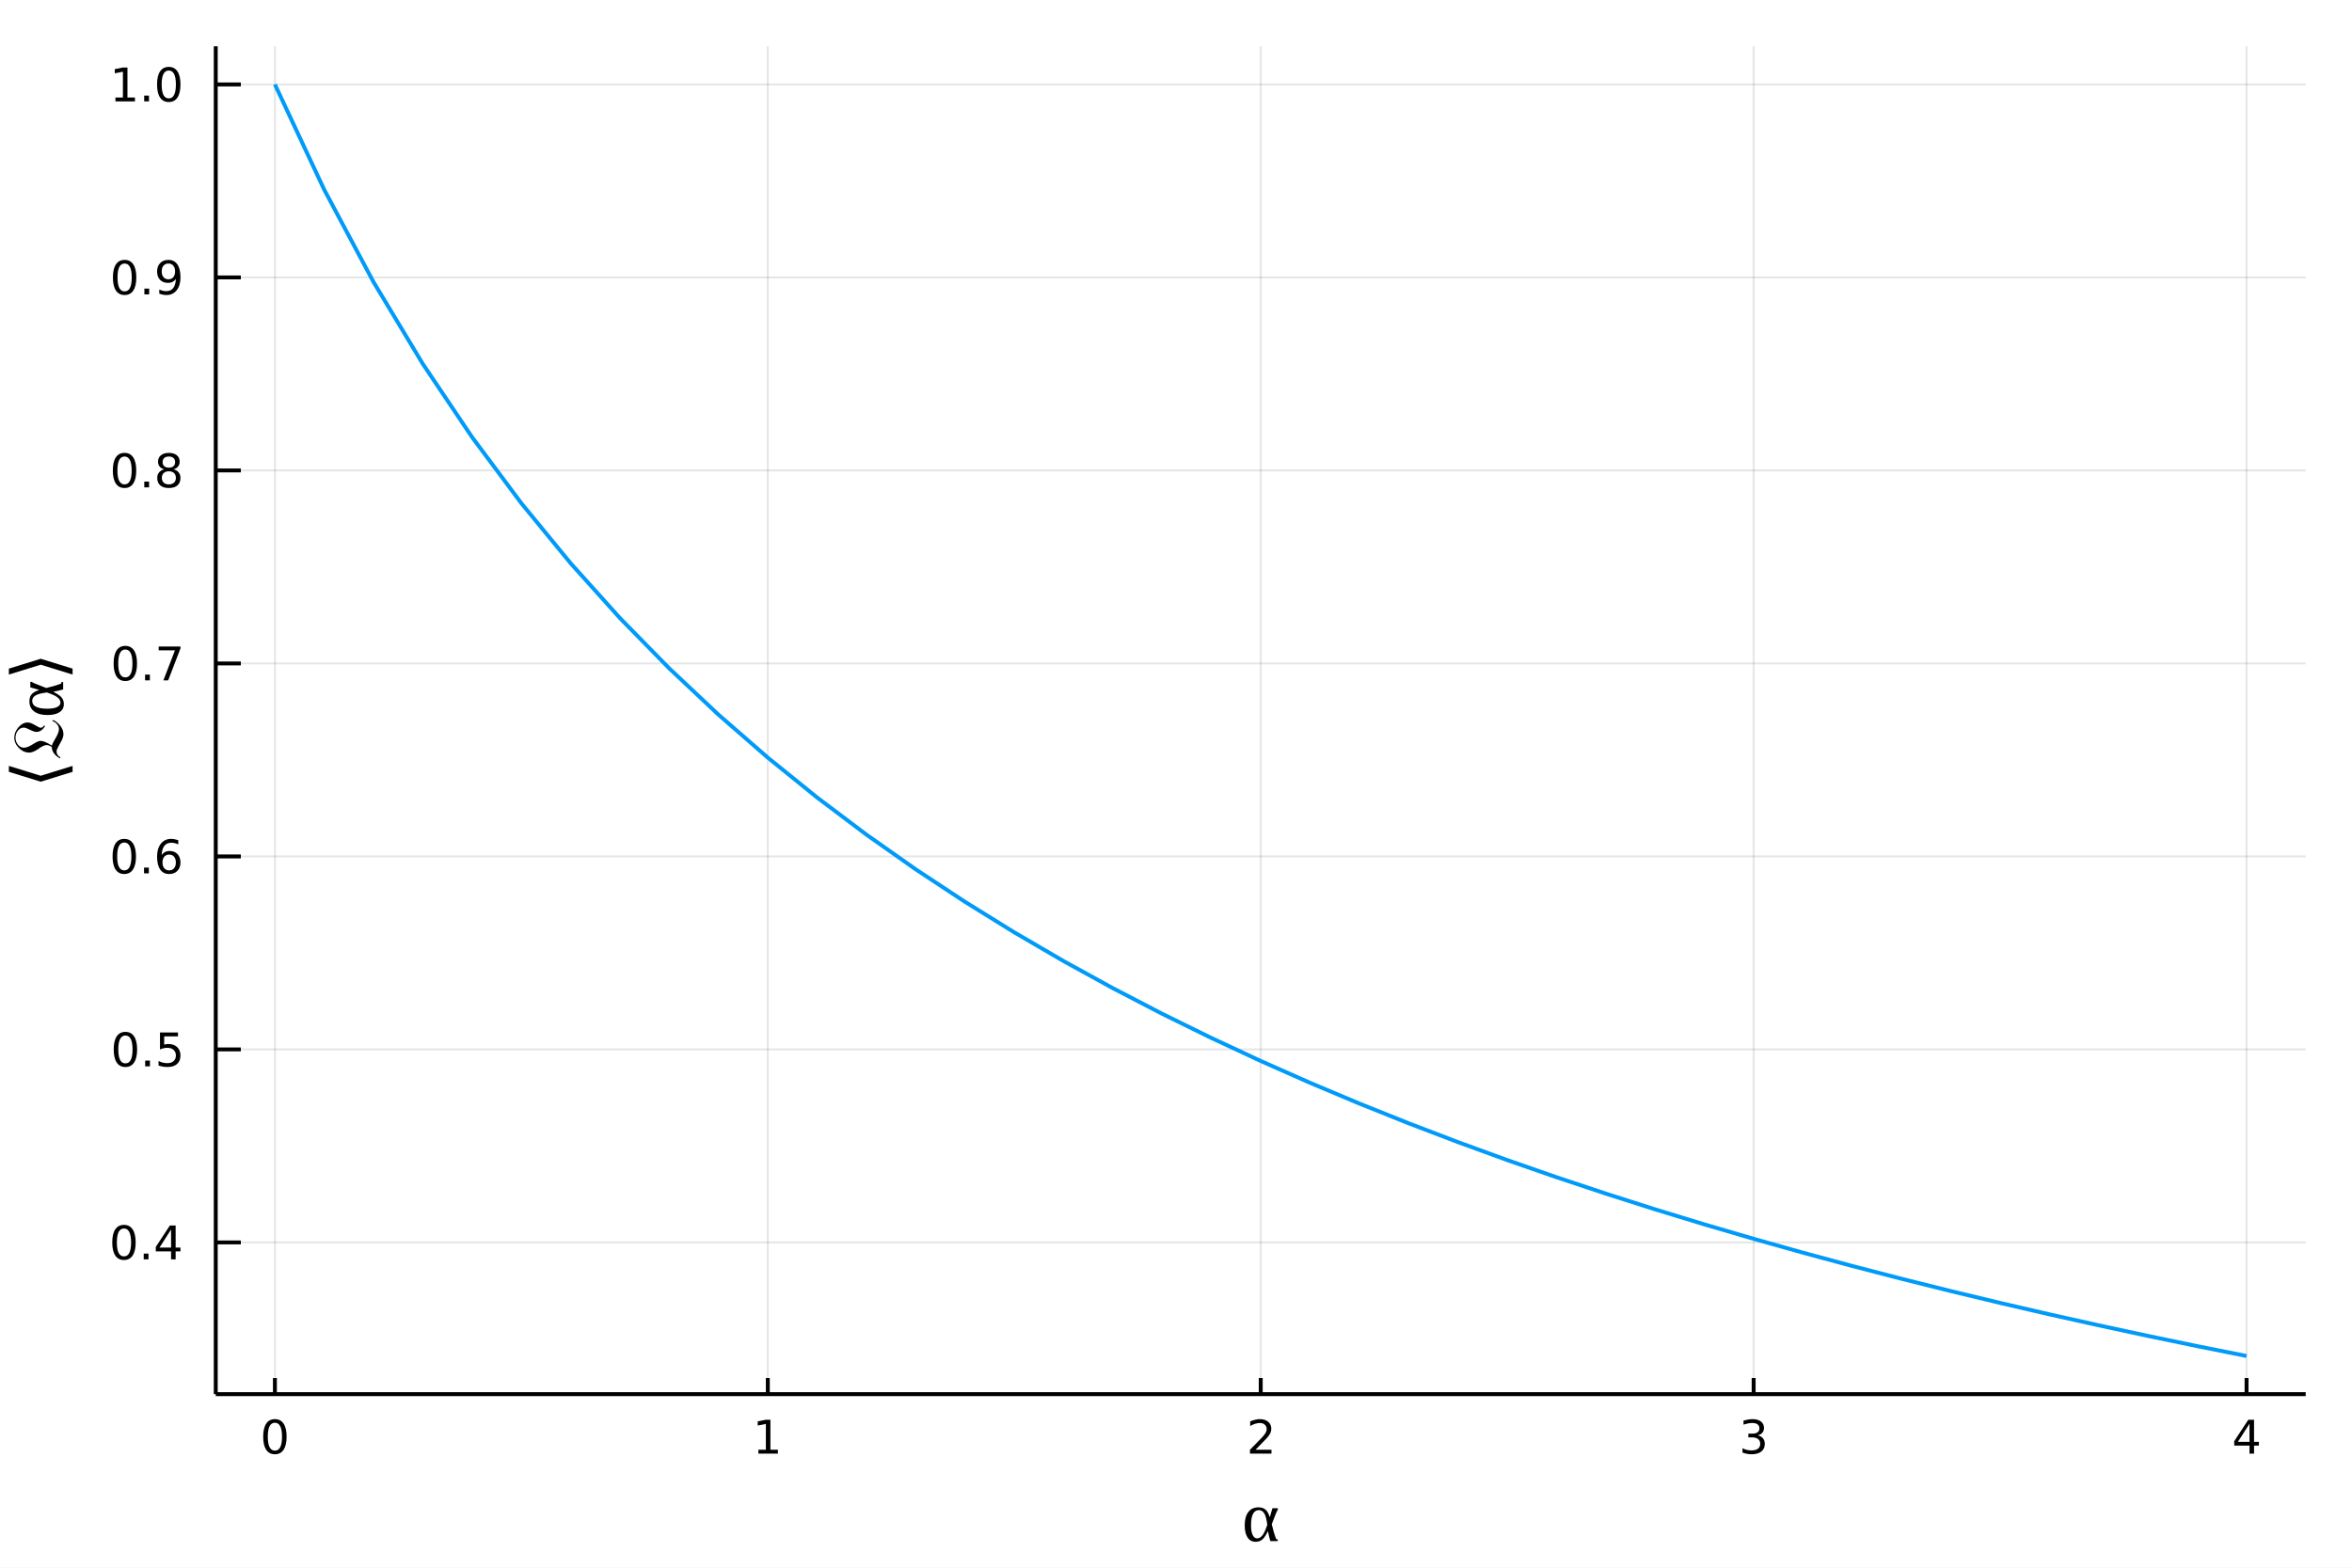
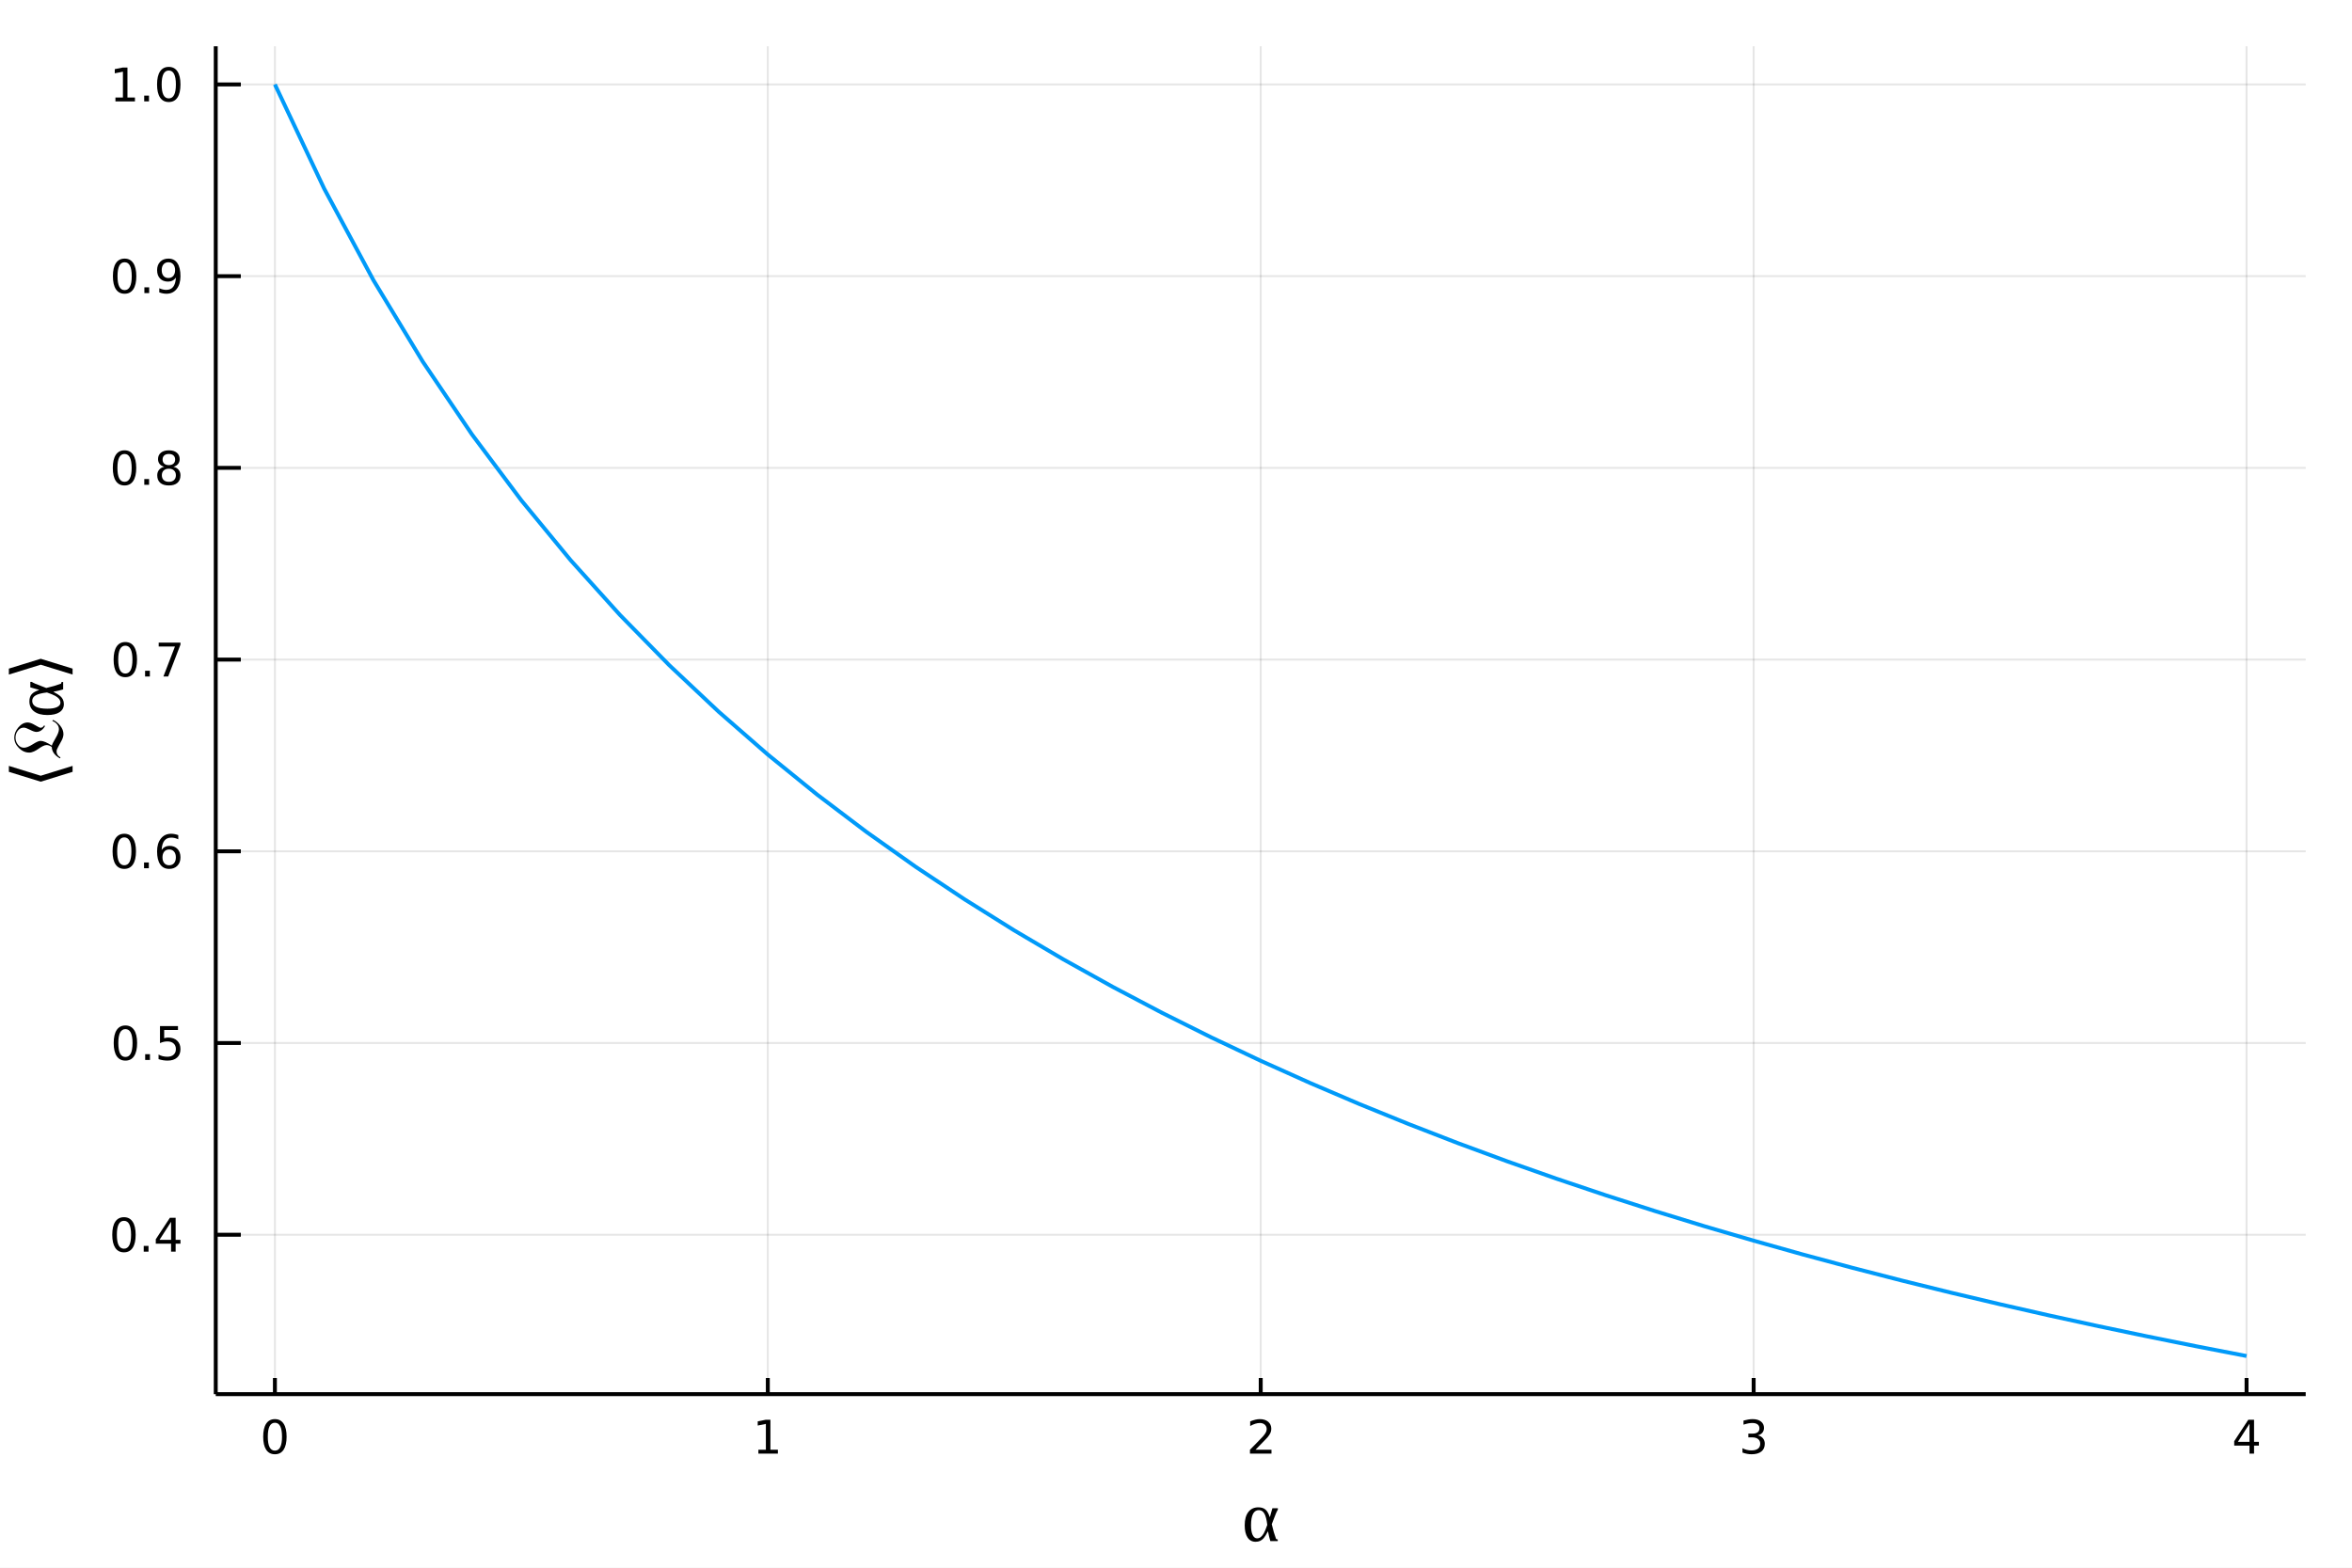
<svg xmlns="http://www.w3.org/2000/svg" width="600" height="400" viewBox="0 0 2400 1600">
  <defs>
-     <clipPath id="clip240">
+     <clipPath id="clip500">
      <rect x="0" y="0" width="2400" height="1600" />
    </clipPath>
  </defs>
-   <path clip-path="url(#clip240)" d=" M0 1600 L2400 1600 L2400 0 L0 0  Z   " fill="#ffffff" fill-rule="evenodd" fill-opacity="1" />
+   <path clip-path="url(#clip500)" d=" M0 1600 L2400 1600 L2400 0 L0 0  Z   " fill="#ffffff" fill-rule="evenodd" fill-opacity="1" />
  <defs>
-     <clipPath id="clip241">
+     <clipPath id="clip501">
      <rect x="480" y="0" width="1681" height="1600" />
    </clipPath>
  </defs>
-   <path clip-path="url(#clip240)" d=" M220.153 1422.89 L2352.76 1422.89 L2352.76 47.244 L220.153 47.244  Z   " fill="#ffffff" fill-rule="evenodd" fill-opacity="1" />
+   <path clip-path="url(#clip500)" d=" M220.153 1422.89 L2352.76 1422.89 L2352.76 47.244 L220.153 47.244  Z   " fill="#ffffff" fill-rule="evenodd" fill-opacity="1" />
  <defs>
-     <clipPath id="clip242">
+     <clipPath id="clip502">
      <rect x="220" y="47" width="2134" height="1377" />
    </clipPath>
  </defs>
-   <polyline clip-path="url(#clip242)" style="stroke:#000000; stroke-linecap:butt; stroke-linejoin:round; stroke-width:2; stroke-opacity:0.1; fill:none" points="   280.51,1422.89 280.51,47.244    " />
-   <polyline clip-path="url(#clip242)" style="stroke:#000000; stroke-linecap:butt; stroke-linejoin:round; stroke-width:2; stroke-opacity:0.1; fill:none" points="   783.482,1422.89 783.482,47.244    " />
-   <polyline clip-path="url(#clip242)" style="stroke:#000000; stroke-linecap:butt; stroke-linejoin:round; stroke-width:2; stroke-opacity:0.1; fill:none" points="   1286.45,1422.89 1286.45,47.244    " />
-   <polyline clip-path="url(#clip242)" style="stroke:#000000; stroke-linecap:butt; stroke-linejoin:round; stroke-width:2; stroke-opacity:0.1; fill:none" points="   1789.43,1422.89 1789.43,47.244    " />
-   <polyline clip-path="url(#clip242)" style="stroke:#000000; stroke-linecap:butt; stroke-linejoin:round; stroke-width:2; stroke-opacity:0.1; fill:none" points="   2292.4,1422.89 2292.4,47.244    " />
-   <polyline clip-path="url(#clip240)" style="stroke:#000000; stroke-linecap:butt; stroke-linejoin:round; stroke-width:4; stroke-opacity:1; fill:none" points="   220.153,1422.89 2352.76,1422.89    " />
-   <polyline clip-path="url(#clip240)" style="stroke:#000000; stroke-linecap:butt; stroke-linejoin:round; stroke-width:4; stroke-opacity:1; fill:none" points="   280.51,1422.89 280.51,1406.38    " />
-   <polyline clip-path="url(#clip240)" style="stroke:#000000; stroke-linecap:butt; stroke-linejoin:round; stroke-width:4; stroke-opacity:1; fill:none" points="   783.482,1422.89 783.482,1406.38    " />
-   <polyline clip-path="url(#clip240)" style="stroke:#000000; stroke-linecap:butt; stroke-linejoin:round; stroke-width:4; stroke-opacity:1; fill:none" points="   1286.45,1422.89 1286.45,1406.38    " />
-   <polyline clip-path="url(#clip240)" style="stroke:#000000; stroke-linecap:butt; stroke-linejoin:round; stroke-width:4; stroke-opacity:1; fill:none" points="   1789.43,1422.89 1789.43,1406.38    " />
-   <polyline clip-path="url(#clip240)" style="stroke:#000000; stroke-linecap:butt; stroke-linejoin:round; stroke-width:4; stroke-opacity:1; fill:none" points="   2292.4,1422.89 2292.4,1406.38    " />
-   <path clip-path="url(#clip240)" d="M280.51 1452.08 Q276.899 1452.08 275.07 1455.65 Q273.265 1459.19 273.265 1466.32 Q273.265 1473.43 275.07 1476.99 Q276.899 1480.53 280.51 1480.53 Q284.144 1480.53 285.95 1476.99 Q287.779 1473.43 287.779 1466.32 Q287.779 1459.19 285.95 1455.65 Q284.144 1452.08 280.51 1452.08 M280.51 1448.38 Q286.32 1448.38 289.376 1452.99 Q292.454 1457.57 292.454 1466.32 Q292.454 1475.05 289.376 1479.65 Q286.32 1484.24 280.51 1484.24 Q274.7 1484.24 271.621 1479.65 Q268.566 1475.05 268.566 1466.32 Q268.566 1457.57 271.621 1452.99 Q274.7 1448.38 280.51 1448.38 Z" fill="#000000" fill-rule="evenodd" fill-opacity="1" />
-   <path clip-path="url(#clip240)" d="M773.864 1479.63 L781.503 1479.63 L781.503 1453.26 L773.193 1454.93 L773.193 1450.67 L781.457 1449 L786.133 1449 L786.133 1479.63 L793.772 1479.63 L793.772 1483.56 L773.864 1483.56 L773.864 1479.63 Z" fill="#000000" fill-rule="evenodd" fill-opacity="1" />
-   <path clip-path="url(#clip240)" d="M1281.11 1479.63 L1297.43 1479.63 L1297.43 1483.56 L1275.48 1483.56 L1275.48 1479.63 Q1278.14 1476.87 1282.73 1472.25 Q1287.33 1467.59 1288.51 1466.25 Q1290.76 1463.73 1291.64 1461.99 Q1292.54 1460.23 1292.54 1458.54 Q1292.54 1455.79 1290.6 1454.05 Q1288.68 1452.31 1285.58 1452.31 Q1283.38 1452.31 1280.92 1453.08 Q1278.49 1453.84 1275.71 1455.39 L1275.71 1450.67 Q1278.54 1449.54 1280.99 1448.96 Q1283.45 1448.38 1285.48 1448.38 Q1290.85 1448.38 1294.05 1451.06 Q1297.24 1453.75 1297.24 1458.24 Q1297.24 1460.37 1296.43 1462.29 Q1295.64 1464.19 1293.54 1466.78 Q1292.96 1467.45 1289.86 1470.67 Q1286.76 1473.87 1281.11 1479.63 Z" fill="#000000" fill-rule="evenodd" fill-opacity="1" />
-   <path clip-path="url(#clip240)" d="M1793.67 1464.93 Q1797.03 1465.65 1798.91 1467.92 Q1800.8 1470.19 1800.8 1473.52 Q1800.8 1478.63 1797.29 1481.44 Q1793.77 1484.24 1787.29 1484.24 Q1785.11 1484.24 1782.8 1483.8 Q1780.5 1483.38 1778.05 1482.52 L1778.05 1478.01 Q1779.99 1479.14 1782.31 1479.72 Q1784.62 1480.3 1787.15 1480.3 Q1791.54 1480.3 1793.84 1478.56 Q1796.15 1476.83 1796.15 1473.52 Q1796.15 1470.46 1794 1468.75 Q1791.87 1467.01 1788.05 1467.01 L1784.02 1467.01 L1784.02 1463.17 L1788.23 1463.17 Q1791.68 1463.17 1793.51 1461.81 Q1795.34 1460.42 1795.34 1457.82 Q1795.34 1455.16 1793.44 1453.75 Q1791.57 1452.31 1788.05 1452.31 Q1786.13 1452.31 1783.93 1452.73 Q1781.73 1453.15 1779.09 1454.03 L1779.09 1449.86 Q1781.75 1449.12 1784.07 1448.75 Q1786.41 1448.38 1788.47 1448.38 Q1793.79 1448.38 1796.89 1450.81 Q1799.99 1453.22 1799.99 1457.34 Q1799.99 1460.21 1798.35 1462.2 Q1796.71 1464.17 1793.67 1464.93 Z" fill="#000000" fill-rule="evenodd" fill-opacity="1" />
-   <path clip-path="url(#clip240)" d="M2295.41 1453.08 L2283.6 1471.53 L2295.41 1471.53 L2295.41 1453.08 M2294.18 1449 L2300.06 1449 L2300.06 1471.53 L2304.99 1471.53 L2304.99 1475.42 L2300.06 1475.42 L2300.06 1483.56 L2295.41 1483.56 L2295.41 1475.42 L2279.81 1475.42 L2279.81 1470.9 L2294.18 1449 Z" fill="#000000" fill-rule="evenodd" fill-opacity="1" />
-   <g clip-path="url(#clip240)">
+   <polyline clip-path="url(#clip502)" style="stroke:#000000; stroke-linecap:butt; stroke-linejoin:round; stroke-width:2; stroke-opacity:0.1; fill:none" points="   280.51,1422.89 280.51,47.244    " />
+   <polyline clip-path="url(#clip502)" style="stroke:#000000; stroke-linecap:butt; stroke-linejoin:round; stroke-width:2; stroke-opacity:0.1; fill:none" points="   783.482,1422.89 783.482,47.244    " />
+   <polyline clip-path="url(#clip502)" style="stroke:#000000; stroke-linecap:butt; stroke-linejoin:round; stroke-width:2; stroke-opacity:0.1; fill:none" points="   1286.45,1422.89 1286.45,47.244    " />
+   <polyline clip-path="url(#clip502)" style="stroke:#000000; stroke-linecap:butt; stroke-linejoin:round; stroke-width:2; stroke-opacity:0.1; fill:none" points="   1789.43,1422.89 1789.43,47.244    " />
+   <polyline clip-path="url(#clip502)" style="stroke:#000000; stroke-linecap:butt; stroke-linejoin:round; stroke-width:2; stroke-opacity:0.1; fill:none" points="   2292.4,1422.89 2292.4,47.244    " />
+   <polyline clip-path="url(#clip500)" style="stroke:#000000; stroke-linecap:butt; stroke-linejoin:round; stroke-width:4; stroke-opacity:1; fill:none" points="   220.153,1422.89 2352.76,1422.89    " />
+   <polyline clip-path="url(#clip500)" style="stroke:#000000; stroke-linecap:butt; stroke-linejoin:round; stroke-width:4; stroke-opacity:1; fill:none" points="   280.51,1422.89 280.51,1406.38    " />
+   <polyline clip-path="url(#clip500)" style="stroke:#000000; stroke-linecap:butt; stroke-linejoin:round; stroke-width:4; stroke-opacity:1; fill:none" points="   783.482,1422.89 783.482,1406.38    " />
+   <polyline clip-path="url(#clip500)" style="stroke:#000000; stroke-linecap:butt; stroke-linejoin:round; stroke-width:4; stroke-opacity:1; fill:none" points="   1286.45,1422.89 1286.45,1406.38    " />
+   <polyline clip-path="url(#clip500)" style="stroke:#000000; stroke-linecap:butt; stroke-linejoin:round; stroke-width:4; stroke-opacity:1; fill:none" points="   1789.43,1422.89 1789.43,1406.38    " />
+   <polyline clip-path="url(#clip500)" style="stroke:#000000; stroke-linecap:butt; stroke-linejoin:round; stroke-width:4; stroke-opacity:1; fill:none" points="   2292.4,1422.89 2292.4,1406.38    " />
+   <path clip-path="url(#clip500)" d="M280.51 1452.08 Q276.899 1452.08 275.07 1455.65 Q273.265 1459.19 273.265 1466.32 Q273.265 1473.43 275.07 1476.99 Q276.899 1480.53 280.51 1480.53 Q284.144 1480.53 285.95 1476.99 Q287.779 1473.43 287.779 1466.32 Q287.779 1459.19 285.95 1455.65 Q284.144 1452.08 280.51 1452.08 M280.51 1448.38 Q286.32 1448.38 289.376 1452.99 Q292.454 1457.57 292.454 1466.32 Q292.454 1475.05 289.376 1479.65 Q286.32 1484.24 280.51 1484.24 Q274.7 1484.24 271.621 1479.65 Q268.566 1475.05 268.566 1466.32 Q268.566 1457.57 271.621 1452.99 Q274.7 1448.38 280.51 1448.38 Z" fill="#000000" fill-rule="evenodd" fill-opacity="1" />
+   <path clip-path="url(#clip500)" d="M773.864 1479.63 L781.503 1479.63 L781.503 1453.26 L773.193 1454.93 L773.193 1450.67 L781.457 1449 L786.133 1449 L786.133 1479.63 L793.772 1479.63 L793.772 1483.56 L773.864 1483.56 L773.864 1479.63 Z" fill="#000000" fill-rule="evenodd" fill-opacity="1" />
+   <path clip-path="url(#clip500)" d="M1281.11 1479.63 L1297.43 1479.63 L1297.43 1483.56 L1275.48 1483.56 L1275.48 1479.63 Q1278.14 1476.87 1282.73 1472.25 Q1287.33 1467.59 1288.51 1466.25 Q1290.76 1463.73 1291.64 1461.99 Q1292.54 1460.23 1292.54 1458.54 Q1292.54 1455.79 1290.6 1454.05 Q1288.68 1452.31 1285.58 1452.31 Q1283.38 1452.31 1280.92 1453.08 Q1278.49 1453.84 1275.71 1455.39 L1275.71 1450.67 Q1278.54 1449.54 1280.99 1448.96 Q1283.45 1448.38 1285.48 1448.38 Q1290.85 1448.38 1294.05 1451.06 Q1297.24 1453.75 1297.24 1458.24 Q1297.24 1460.37 1296.43 1462.29 Q1295.64 1464.19 1293.54 1466.78 Q1292.96 1467.45 1289.86 1470.67 Q1286.76 1473.87 1281.11 1479.63 Z" fill="#000000" fill-rule="evenodd" fill-opacity="1" />
+   <path clip-path="url(#clip500)" d="M1793.67 1464.93 Q1797.03 1465.65 1798.91 1467.92 Q1800.8 1470.19 1800.8 1473.52 Q1800.8 1478.63 1797.29 1481.44 Q1793.77 1484.24 1787.29 1484.24 Q1785.11 1484.24 1782.8 1483.8 Q1780.5 1483.38 1778.05 1482.52 L1778.05 1478.01 Q1779.99 1479.14 1782.31 1479.72 Q1784.62 1480.3 1787.15 1480.3 Q1791.54 1480.3 1793.84 1478.56 Q1796.15 1476.83 1796.15 1473.52 Q1796.15 1470.46 1794 1468.75 Q1791.87 1467.01 1788.05 1467.01 L1784.02 1467.01 L1784.02 1463.17 L1788.23 1463.17 Q1791.68 1463.17 1793.51 1461.81 Q1795.34 1460.42 1795.34 1457.82 Q1795.34 1455.16 1793.44 1453.75 Q1791.57 1452.31 1788.05 1452.31 Q1786.13 1452.31 1783.93 1452.73 Q1781.73 1453.15 1779.09 1454.03 L1779.09 1449.86 Q1781.75 1449.12 1784.07 1448.75 Q1786.41 1448.38 1788.47 1448.38 Q1793.79 1448.38 1796.89 1450.81 Q1799.99 1453.22 1799.99 1457.34 Q1799.99 1460.21 1798.35 1462.2 Q1796.71 1464.17 1793.67 1464.93 Z" fill="#000000" fill-rule="evenodd" fill-opacity="1" />
+   <path clip-path="url(#clip500)" d="M2295.41 1453.08 L2283.6 1471.53 L2295.41 1471.53 L2295.41 1453.08 M2294.18 1449 L2300.06 1449 L2300.06 1471.53 L2304.99 1471.53 L2304.99 1475.42 L2300.06 1475.42 L2300.06 1483.56 L2295.41 1483.56 L2295.41 1475.42 L2279.81 1475.42 L2279.81 1470.9 L2294.18 1449 Z" fill="#000000" fill-rule="evenodd" fill-opacity="1" />
+   <g clip-path="url(#clip500)">
    <text style="fill:#000000; fill-opacity:1; font-family:Times New Roman,TimesNewRoman,Times,Baskerville,Georgia,serif; font-size:73px; text-anchor:middle;" transform="rotate(0, 1286.45, 1572.84)" x="1286.45" y="1572.84">α</text>
  </g>
-   <polyline clip-path="url(#clip242)" style="stroke:#000000; stroke-linecap:butt; stroke-linejoin:round; stroke-width:2; stroke-opacity:0.1; fill:none" points="   220.153,1268.03 2352.76,1268.03    " />
-   <polyline clip-path="url(#clip242)" style="stroke:#000000; stroke-linecap:butt; stroke-linejoin:round; stroke-width:2; stroke-opacity:0.1; fill:none" points="   220.153,1071.05 2352.76,1071.05    " />
-   <polyline clip-path="url(#clip242)" style="stroke:#000000; stroke-linecap:butt; stroke-linejoin:round; stroke-width:2; stroke-opacity:0.1; fill:none" points="   220.153,874.078 2352.76,874.078    " />
-   <polyline clip-path="url(#clip242)" style="stroke:#000000; stroke-linecap:butt; stroke-linejoin:round; stroke-width:2; stroke-opacity:0.1; fill:none" points="   220.153,677.103 2352.76,677.103    " />
-   <polyline clip-path="url(#clip242)" style="stroke:#000000; stroke-linecap:butt; stroke-linejoin:round; stroke-width:2; stroke-opacity:0.1; fill:none" points="   220.153,480.128 2352.76,480.128    " />
-   <polyline clip-path="url(#clip242)" style="stroke:#000000; stroke-linecap:butt; stroke-linejoin:round; stroke-width:2; stroke-opacity:0.1; fill:none" points="   220.153,283.153 2352.76,283.153    " />
-   <polyline clip-path="url(#clip242)" style="stroke:#000000; stroke-linecap:butt; stroke-linejoin:round; stroke-width:2; stroke-opacity:0.1; fill:none" points="   220.153,86.177 2352.76,86.177    " />
-   <polyline clip-path="url(#clip240)" style="stroke:#000000; stroke-linecap:butt; stroke-linejoin:round; stroke-width:4; stroke-opacity:1; fill:none" points="   220.153,1422.89 220.153,47.244    " />
-   <polyline clip-path="url(#clip240)" style="stroke:#000000; stroke-linecap:butt; stroke-linejoin:round; stroke-width:4; stroke-opacity:1; fill:none" points="   220.153,1268.03 245.745,1268.03    " />
-   <polyline clip-path="url(#clip240)" style="stroke:#000000; stroke-linecap:butt; stroke-linejoin:round; stroke-width:4; stroke-opacity:1; fill:none" points="   220.153,1071.05 245.745,1071.05    " />
-   <polyline clip-path="url(#clip240)" style="stroke:#000000; stroke-linecap:butt; stroke-linejoin:round; stroke-width:4; stroke-opacity:1; fill:none" points="   220.153,874.078 245.745,874.078    " />
-   <polyline clip-path="url(#clip240)" style="stroke:#000000; stroke-linecap:butt; stroke-linejoin:round; stroke-width:4; stroke-opacity:1; fill:none" points="   220.153,677.103 245.745,677.103    " />
-   <polyline clip-path="url(#clip240)" style="stroke:#000000; stroke-linecap:butt; stroke-linejoin:round; stroke-width:4; stroke-opacity:1; fill:none" points="   220.153,480.128 245.745,480.128    " />
-   <polyline clip-path="url(#clip240)" style="stroke:#000000; stroke-linecap:butt; stroke-linejoin:round; stroke-width:4; stroke-opacity:1; fill:none" points="   220.153,283.153 245.745,283.153    " />
-   <polyline clip-path="url(#clip240)" style="stroke:#000000; stroke-linecap:butt; stroke-linejoin:round; stroke-width:4; stroke-opacity:1; fill:none" points="   220.153,86.177 245.745,86.177    " />
-   <path clip-path="url(#clip240)" d="M126.492 1253.83 Q122.881 1253.83 121.052 1257.39 Q119.246 1260.93 119.246 1268.06 Q119.246 1275.17 121.052 1278.73 Q122.881 1282.28 126.492 1282.28 Q130.126 1282.28 131.931 1278.73 Q133.76 1275.17 133.76 1268.06 Q133.76 1260.93 131.931 1257.39 Q130.126 1253.83 126.492 1253.83 M126.492 1250.12 Q132.302 1250.12 135.357 1254.73 Q138.436 1259.31 138.436 1268.06 Q138.436 1276.79 135.357 1281.4 Q132.302 1285.98 126.492 1285.98 Q120.682 1285.98 117.603 1281.4 Q114.547 1276.79 114.547 1268.06 Q114.547 1259.31 117.603 1254.73 Q120.682 1250.12 126.492 1250.12 Z" fill="#000000" fill-rule="evenodd" fill-opacity="1" />
-   <path clip-path="url(#clip240)" d="M146.654 1279.43 L151.538 1279.43 L151.538 1285.31 L146.654 1285.31 L146.654 1279.43 Z" fill="#000000" fill-rule="evenodd" fill-opacity="1" />
-   <path clip-path="url(#clip240)" d="M174.57 1254.82 L162.765 1273.27 L174.57 1273.27 L174.57 1254.82 M173.343 1250.75 L179.223 1250.75 L179.223 1273.27 L184.153 1273.27 L184.153 1277.16 L179.223 1277.16 L179.223 1285.31 L174.57 1285.31 L174.57 1277.16 L158.968 1277.16 L158.968 1272.65 L173.343 1250.75 Z" fill="#000000" fill-rule="evenodd" fill-opacity="1" />
-   <path clip-path="url(#clip240)" d="M127.973 1056.85 Q124.362 1056.85 122.533 1060.42 Q120.728 1063.96 120.728 1071.09 Q120.728 1078.19 122.533 1081.76 Q124.362 1085.3 127.973 1085.3 Q131.607 1085.3 133.413 1081.76 Q135.242 1078.19 135.242 1071.09 Q135.242 1063.96 133.413 1060.42 Q131.607 1056.85 127.973 1056.85 M127.973 1053.15 Q133.783 1053.15 136.839 1057.75 Q139.918 1062.34 139.918 1071.09 Q139.918 1079.81 136.839 1084.42 Q133.783 1089 127.973 1089 Q122.163 1089 119.084 1084.42 Q116.029 1079.81 116.029 1071.09 Q116.029 1062.34 119.084 1057.75 Q122.163 1053.15 127.973 1053.15 Z" fill="#000000" fill-rule="evenodd" fill-opacity="1" />
-   <path clip-path="url(#clip240)" d="M148.135 1082.45 L153.019 1082.45 L153.019 1088.33 L148.135 1088.33 L148.135 1082.45 Z" fill="#000000" fill-rule="evenodd" fill-opacity="1" />
-   <path clip-path="url(#clip240)" d="M163.251 1053.77 L181.607 1053.77 L181.607 1057.71 L167.533 1057.71 L167.533 1066.18 Q168.552 1065.83 169.57 1065.67 Q170.589 1065.49 171.607 1065.49 Q177.394 1065.49 180.774 1068.66 Q184.153 1071.83 184.153 1077.24 Q184.153 1082.82 180.681 1085.93 Q177.209 1089 170.89 1089 Q168.714 1089 166.445 1088.63 Q164.2 1088.26 161.792 1087.52 L161.792 1082.82 Q163.876 1083.96 166.098 1084.51 Q168.32 1085.07 170.797 1085.07 Q174.802 1085.07 177.14 1082.96 Q179.477 1080.86 179.477 1077.24 Q179.477 1073.63 177.14 1071.53 Q174.802 1069.42 170.797 1069.42 Q168.922 1069.42 167.047 1069.84 Q165.195 1070.25 163.251 1071.13 L163.251 1053.77 Z" fill="#000000" fill-rule="evenodd" fill-opacity="1" />
-   <path clip-path="url(#clip240)" d="M126.816 859.877 Q123.205 859.877 121.376 863.441 Q119.57 866.983 119.57 874.113 Q119.57 881.219 121.376 884.784 Q123.205 888.325 126.816 888.325 Q130.45 888.325 132.256 884.784 Q134.084 881.219 134.084 874.113 Q134.084 866.983 132.256 863.441 Q130.45 859.877 126.816 859.877 M126.816 856.173 Q132.626 856.173 135.681 860.779 Q138.76 865.363 138.76 874.113 Q138.76 882.839 135.681 887.446 Q132.626 892.029 126.816 892.029 Q121.006 892.029 117.927 887.446 Q114.871 882.839 114.871 874.113 Q114.871 865.363 117.927 860.779 Q121.006 856.173 126.816 856.173 Z" fill="#000000" fill-rule="evenodd" fill-opacity="1" />
-   <path clip-path="url(#clip240)" d="M146.978 885.478 L151.862 885.478 L151.862 891.358 L146.978 891.358 L146.978 885.478 Z" fill="#000000" fill-rule="evenodd" fill-opacity="1" />
-   <path clip-path="url(#clip240)" d="M172.626 872.214 Q169.478 872.214 167.626 874.367 Q165.797 876.52 165.797 880.27 Q165.797 883.997 167.626 886.173 Q169.478 888.325 172.626 888.325 Q175.774 888.325 177.603 886.173 Q179.454 883.997 179.454 880.27 Q179.454 876.52 177.603 874.367 Q175.774 872.214 172.626 872.214 M181.908 857.562 L181.908 861.821 Q180.149 860.988 178.343 860.548 Q176.561 860.108 174.802 860.108 Q170.172 860.108 167.718 863.233 Q165.288 866.358 164.941 872.677 Q166.306 870.663 168.366 869.599 Q170.427 868.511 172.903 868.511 Q178.112 868.511 181.121 871.682 Q184.153 874.83 184.153 880.27 Q184.153 885.594 181.005 888.812 Q177.857 892.029 172.626 892.029 Q166.63 892.029 163.459 887.446 Q160.288 882.839 160.288 874.113 Q160.288 865.918 164.177 861.057 Q168.066 856.173 174.616 856.173 Q176.376 856.173 178.158 856.52 Q179.964 856.867 181.908 857.562 Z" fill="#000000" fill-rule="evenodd" fill-opacity="1" />
-   <path clip-path="url(#clip240)" d="M127.881 662.901 Q124.269 662.901 122.441 666.466 Q120.635 670.008 120.635 677.137 Q120.635 684.244 122.441 687.809 Q124.269 691.35 127.881 691.35 Q131.515 691.35 133.32 687.809 Q135.149 684.244 135.149 677.137 Q135.149 670.008 133.32 666.466 Q131.515 662.901 127.881 662.901 M127.881 659.198 Q133.691 659.198 136.746 663.804 Q139.825 668.388 139.825 677.137 Q139.825 685.864 136.746 690.471 Q133.691 695.054 127.881 695.054 Q122.07 695.054 118.992 690.471 Q115.936 685.864 115.936 677.137 Q115.936 668.388 118.992 663.804 Q122.07 659.198 127.881 659.198 Z" fill="#000000" fill-rule="evenodd" fill-opacity="1" />
-   <path clip-path="url(#clip240)" d="M148.042 688.503 L152.927 688.503 L152.927 694.383 L148.042 694.383 L148.042 688.503 Z" fill="#000000" fill-rule="evenodd" fill-opacity="1" />
-   <path clip-path="url(#clip240)" d="M161.931 659.823 L184.153 659.823 L184.153 661.813 L171.607 694.383 L166.723 694.383 L178.528 663.758 L161.931 663.758 L161.931 659.823 Z" fill="#000000" fill-rule="evenodd" fill-opacity="1" />
-   <path clip-path="url(#clip240)" d="M127.07 465.926 Q123.459 465.926 121.631 469.491 Q119.825 473.033 119.825 480.162 Q119.825 487.269 121.631 490.834 Q123.459 494.375 127.07 494.375 Q130.705 494.375 132.51 490.834 Q134.339 487.269 134.339 480.162 Q134.339 473.033 132.51 469.491 Q130.705 465.926 127.07 465.926 M127.07 462.223 Q132.881 462.223 135.936 466.829 Q139.015 471.412 139.015 480.162 Q139.015 488.889 135.936 493.496 Q132.881 498.079 127.07 498.079 Q121.26 498.079 118.182 493.496 Q115.126 488.889 115.126 480.162 Q115.126 471.412 118.182 466.829 Q121.26 462.223 127.07 462.223 Z" fill="#000000" fill-rule="evenodd" fill-opacity="1" />
-   <path clip-path="url(#clip240)" d="M147.232 491.528 L152.117 491.528 L152.117 497.408 L147.232 497.408 L147.232 491.528 Z" fill="#000000" fill-rule="evenodd" fill-opacity="1" />
-   <path clip-path="url(#clip240)" d="M172.302 480.996 Q168.968 480.996 167.047 482.778 Q165.149 484.561 165.149 487.686 Q165.149 490.81 167.047 492.593 Q168.968 494.375 172.302 494.375 Q175.635 494.375 177.556 492.593 Q179.477 490.787 179.477 487.686 Q179.477 484.561 177.556 482.778 Q175.658 480.996 172.302 480.996 M167.626 479.005 Q164.616 478.264 162.927 476.204 Q161.26 474.144 161.26 471.181 Q161.26 467.037 164.2 464.63 Q167.163 462.223 172.302 462.223 Q177.464 462.223 180.403 464.63 Q183.343 467.037 183.343 471.181 Q183.343 474.144 181.653 476.204 Q179.987 478.264 177.001 479.005 Q180.38 479.792 182.255 482.084 Q184.153 484.375 184.153 487.686 Q184.153 492.709 181.075 495.394 Q178.019 498.079 172.302 498.079 Q166.584 498.079 163.505 495.394 Q160.45 492.709 160.45 487.686 Q160.45 484.375 162.348 482.084 Q164.246 479.792 167.626 479.005 M165.913 471.621 Q165.913 474.306 167.579 475.811 Q169.269 477.315 172.302 477.315 Q175.311 477.315 177.001 475.811 Q178.714 474.306 178.714 471.621 Q178.714 468.936 177.001 467.431 Q175.311 465.926 172.302 465.926 Q169.269 465.926 167.579 467.431 Q165.913 468.936 165.913 471.621 Z" fill="#000000" fill-rule="evenodd" fill-opacity="1" />
-   <path clip-path="url(#clip240)" d="M127.163 268.951 Q123.552 268.951 121.723 272.516 Q119.918 276.058 119.918 283.187 Q119.918 290.294 121.723 293.859 Q123.552 297.4 127.163 297.4 Q130.797 297.4 132.603 293.859 Q134.431 290.294 134.431 283.187 Q134.431 276.058 132.603 272.516 Q130.797 268.951 127.163 268.951 M127.163 265.248 Q132.973 265.248 136.029 269.854 Q139.107 274.437 139.107 283.187 Q139.107 291.914 136.029 296.521 Q132.973 301.104 127.163 301.104 Q121.353 301.104 118.274 296.521 Q115.219 291.914 115.219 283.187 Q115.219 274.437 118.274 269.854 Q121.353 265.248 127.163 265.248 Z" fill="#000000" fill-rule="evenodd" fill-opacity="1" />
-   <path clip-path="url(#clip240)" d="M147.325 294.553 L152.209 294.553 L152.209 300.433 L147.325 300.433 L147.325 294.553 Z" fill="#000000" fill-rule="evenodd" fill-opacity="1" />
-   <path clip-path="url(#clip240)" d="M162.533 299.715 L162.533 295.456 Q164.292 296.289 166.098 296.729 Q167.903 297.169 169.64 297.169 Q174.269 297.169 176.7 294.067 Q179.153 290.942 179.501 284.599 Q178.158 286.59 176.098 287.655 Q174.038 288.72 171.538 288.72 Q166.353 288.72 163.32 285.595 Q160.311 282.447 160.311 277.007 Q160.311 271.683 163.459 268.465 Q166.607 265.248 171.839 265.248 Q177.834 265.248 180.982 269.854 Q184.153 274.437 184.153 283.187 Q184.153 291.359 180.265 296.243 Q176.399 301.104 169.848 301.104 Q168.089 301.104 166.283 300.757 Q164.478 300.409 162.533 299.715 M171.839 285.062 Q174.987 285.062 176.815 282.91 Q178.667 280.757 178.667 277.007 Q178.667 273.28 176.815 271.127 Q174.987 268.951 171.839 268.951 Q168.691 268.951 166.839 271.127 Q165.01 273.28 165.01 277.007 Q165.01 280.757 166.839 282.91 Q168.691 285.062 171.839 285.062 Z" fill="#000000" fill-rule="evenodd" fill-opacity="1" />
-   <path clip-path="url(#clip240)" d="M117.788 99.522 L125.427 99.522 L125.427 73.157 L117.117 74.823 L117.117 70.564 L125.381 68.897 L130.056 68.897 L130.056 99.522 L137.695 99.522 L137.695 103.458 L117.788 103.458 L117.788 99.522 Z" fill="#000000" fill-rule="evenodd" fill-opacity="1" />
-   <path clip-path="url(#clip240)" d="M147.14 97.578 L152.024 97.578 L152.024 103.458 L147.14 103.458 L147.14 97.578 Z" fill="#000000" fill-rule="evenodd" fill-opacity="1" />
-   <path clip-path="url(#clip240)" d="M172.209 71.976 Q168.598 71.976 166.769 75.541 Q164.964 79.083 164.964 86.212 Q164.964 93.319 166.769 96.883 Q168.598 100.425 172.209 100.425 Q175.843 100.425 177.649 96.883 Q179.477 93.319 179.477 86.212 Q179.477 79.083 177.649 75.541 Q175.843 71.976 172.209 71.976 M172.209 68.272 Q178.019 68.272 181.075 72.879 Q184.153 77.462 184.153 86.212 Q184.153 94.939 181.075 99.546 Q178.019 104.129 172.209 104.129 Q166.399 104.129 163.32 99.546 Q160.265 94.939 160.265 86.212 Q160.265 77.462 163.32 72.879 Q166.399 68.272 172.209 68.272 Z" fill="#000000" fill-rule="evenodd" fill-opacity="1" />
-   <g clip-path="url(#clip240)">
+   <polyline clip-path="url(#clip502)" style="stroke:#000000; stroke-linecap:butt; stroke-linejoin:round; stroke-width:2; stroke-opacity:0.1; fill:none" points="   220.153,1260.18 2352.76,1260.18    " />
+   <polyline clip-path="url(#clip502)" style="stroke:#000000; stroke-linecap:butt; stroke-linejoin:round; stroke-width:2; stroke-opacity:0.1; fill:none" points="   220.153,1064.52 2352.76,1064.52    " />
+   <polyline clip-path="url(#clip502)" style="stroke:#000000; stroke-linecap:butt; stroke-linejoin:round; stroke-width:2; stroke-opacity:0.1; fill:none" points="   220.153,868.849 2352.76,868.849    " />
+   <polyline clip-path="url(#clip502)" style="stroke:#000000; stroke-linecap:butt; stroke-linejoin:round; stroke-width:2; stroke-opacity:0.1; fill:none" points="   220.153,673.181 2352.76,673.181    " />
+   <polyline clip-path="url(#clip502)" style="stroke:#000000; stroke-linecap:butt; stroke-linejoin:round; stroke-width:2; stroke-opacity:0.1; fill:none" points="   220.153,477.513 2352.76,477.513    " />
+   <polyline clip-path="url(#clip502)" style="stroke:#000000; stroke-linecap:butt; stroke-linejoin:round; stroke-width:2; stroke-opacity:0.1; fill:none" points="   220.153,281.845 2352.76,281.845    " />
+   <polyline clip-path="url(#clip502)" style="stroke:#000000; stroke-linecap:butt; stroke-linejoin:round; stroke-width:2; stroke-opacity:0.1; fill:none" points="   220.153,86.177 2352.76,86.177    " />
+   <polyline clip-path="url(#clip500)" style="stroke:#000000; stroke-linecap:butt; stroke-linejoin:round; stroke-width:4; stroke-opacity:1; fill:none" points="   220.153,1422.89 220.153,47.244    " />
+   <polyline clip-path="url(#clip500)" style="stroke:#000000; stroke-linecap:butt; stroke-linejoin:round; stroke-width:4; stroke-opacity:1; fill:none" points="   220.153,1260.18 245.745,1260.18    " />
+   <polyline clip-path="url(#clip500)" style="stroke:#000000; stroke-linecap:butt; stroke-linejoin:round; stroke-width:4; stroke-opacity:1; fill:none" points="   220.153,1064.52 245.745,1064.52    " />
+   <polyline clip-path="url(#clip500)" style="stroke:#000000; stroke-linecap:butt; stroke-linejoin:round; stroke-width:4; stroke-opacity:1; fill:none" points="   220.153,868.849 245.745,868.849    " />
+   <polyline clip-path="url(#clip500)" style="stroke:#000000; stroke-linecap:butt; stroke-linejoin:round; stroke-width:4; stroke-opacity:1; fill:none" points="   220.153,673.181 245.745,673.181    " />
+   <polyline clip-path="url(#clip500)" style="stroke:#000000; stroke-linecap:butt; stroke-linejoin:round; stroke-width:4; stroke-opacity:1; fill:none" points="   220.153,477.513 245.745,477.513    " />
+   <polyline clip-path="url(#clip500)" style="stroke:#000000; stroke-linecap:butt; stroke-linejoin:round; stroke-width:4; stroke-opacity:1; fill:none" points="   220.153,281.845 245.745,281.845    " />
+   <polyline clip-path="url(#clip500)" style="stroke:#000000; stroke-linecap:butt; stroke-linejoin:round; stroke-width:4; stroke-opacity:1; fill:none" points="   220.153,86.177 245.745,86.177    " />
+   <path clip-path="url(#clip500)" d="M126.492 1245.98 Q122.881 1245.98 121.052 1249.55 Q119.246 1253.09 119.246 1260.22 Q119.246 1267.33 121.052 1270.89 Q122.881 1274.43 126.492 1274.43 Q130.126 1274.43 131.931 1270.89 Q133.76 1267.33 133.76 1260.22 Q133.76 1253.09 131.931 1249.55 Q130.126 1245.98 126.492 1245.98 M126.492 1242.28 Q132.302 1242.28 135.357 1246.89 Q138.436 1251.47 138.436 1260.22 Q138.436 1268.95 135.357 1273.55 Q132.302 1278.14 126.492 1278.14 Q120.682 1278.14 117.603 1273.55 Q114.547 1268.95 114.547 1260.22 Q114.547 1251.47 117.603 1246.89 Q120.682 1242.28 126.492 1242.28 Z" fill="#000000" fill-rule="evenodd" fill-opacity="1" />
+   <path clip-path="url(#clip500)" d="M146.654 1271.58 L151.538 1271.58 L151.538 1277.46 L146.654 1277.46 L146.654 1271.58 Z" fill="#000000" fill-rule="evenodd" fill-opacity="1" />
+   <path clip-path="url(#clip500)" d="M174.57 1246.98 L162.765 1265.43 L174.57 1265.43 L174.57 1246.98 M173.343 1242.9 L179.223 1242.9 L179.223 1265.43 L184.153 1265.43 L184.153 1269.32 L179.223 1269.32 L179.223 1277.46 L174.57 1277.46 L174.57 1269.32 L158.968 1269.32 L158.968 1264.8 L173.343 1242.9 Z" fill="#000000" fill-rule="evenodd" fill-opacity="1" />
+   <path clip-path="url(#clip500)" d="M127.973 1050.32 Q124.362 1050.32 122.533 1053.88 Q120.728 1057.42 120.728 1064.55 Q120.728 1071.66 122.533 1075.22 Q124.362 1078.76 127.973 1078.76 Q131.607 1078.76 133.413 1075.22 Q135.242 1071.66 135.242 1064.55 Q135.242 1057.42 133.413 1053.88 Q131.607 1050.32 127.973 1050.32 M127.973 1046.61 Q133.783 1046.61 136.839 1051.22 Q139.918 1055.8 139.918 1064.55 Q139.918 1073.28 136.839 1077.88 Q133.783 1082.47 127.973 1082.47 Q122.163 1082.47 119.084 1077.88 Q116.029 1073.28 116.029 1064.55 Q116.029 1055.8 119.084 1051.22 Q122.163 1046.61 127.973 1046.61 Z" fill="#000000" fill-rule="evenodd" fill-opacity="1" />
+   <path clip-path="url(#clip500)" d="M148.135 1075.92 L153.019 1075.92 L153.019 1081.8 L148.135 1081.8 L148.135 1075.92 Z" fill="#000000" fill-rule="evenodd" fill-opacity="1" />
+   <path clip-path="url(#clip500)" d="M163.251 1047.24 L181.607 1047.24 L181.607 1051.17 L167.533 1051.17 L167.533 1059.64 Q168.552 1059.3 169.57 1059.13 Q170.589 1058.95 171.607 1058.95 Q177.394 1058.95 180.774 1062.12 Q184.153 1065.29 184.153 1070.71 Q184.153 1076.29 180.681 1079.39 Q177.209 1082.47 170.89 1082.47 Q168.714 1082.47 166.445 1082.1 Q164.2 1081.73 161.792 1080.99 L161.792 1076.29 Q163.876 1077.42 166.098 1077.98 Q168.32 1078.53 170.797 1078.53 Q174.802 1078.53 177.14 1076.43 Q179.477 1074.32 179.477 1070.71 Q179.477 1067.1 177.14 1064.99 Q174.802 1062.88 170.797 1062.88 Q168.922 1062.88 167.047 1063.3 Q165.195 1063.72 163.251 1064.6 L163.251 1047.24 Z" fill="#000000" fill-rule="evenodd" fill-opacity="1" />
+   <path clip-path="url(#clip500)" d="M126.816 854.648 Q123.205 854.648 121.376 858.212 Q119.57 861.754 119.57 868.884 Q119.57 875.99 121.376 879.555 Q123.205 883.097 126.816 883.097 Q130.45 883.097 132.256 879.555 Q134.084 875.99 134.084 868.884 Q134.084 861.754 132.256 858.212 Q130.45 854.648 126.816 854.648 M126.816 850.944 Q132.626 850.944 135.681 855.55 Q138.76 860.134 138.76 868.884 Q138.76 877.61 135.681 882.217 Q132.626 886.8 126.816 886.8 Q121.006 886.8 117.927 882.217 Q114.871 877.61 114.871 868.884 Q114.871 860.134 117.927 855.55 Q121.006 850.944 126.816 850.944 Z" fill="#000000" fill-rule="evenodd" fill-opacity="1" />
+   <path clip-path="url(#clip500)" d="M146.978 880.249 L151.862 880.249 L151.862 886.129 L146.978 886.129 L146.978 880.249 Z" fill="#000000" fill-rule="evenodd" fill-opacity="1" />
+   <path clip-path="url(#clip500)" d="M172.626 866.985 Q169.478 866.985 167.626 869.138 Q165.797 871.291 165.797 875.041 Q165.797 878.768 167.626 880.944 Q169.478 883.097 172.626 883.097 Q175.774 883.097 177.603 880.944 Q179.454 878.768 179.454 875.041 Q179.454 871.291 177.603 869.138 Q175.774 866.985 172.626 866.985 M181.908 852.333 L181.908 856.592 Q180.149 855.759 178.343 855.319 Q176.561 854.879 174.802 854.879 Q170.172 854.879 167.718 858.004 Q165.288 861.129 164.941 867.448 Q166.306 865.435 168.366 864.37 Q170.427 863.282 172.903 863.282 Q178.112 863.282 181.121 866.453 Q184.153 869.601 184.153 875.041 Q184.153 880.365 181.005 883.583 Q177.857 886.8 172.626 886.8 Q166.63 886.8 163.459 882.217 Q160.288 877.61 160.288 868.884 Q160.288 860.689 164.177 855.828 Q168.066 850.944 174.616 850.944 Q176.376 850.944 178.158 851.291 Q179.964 851.638 181.908 852.333 Z" fill="#000000" fill-rule="evenodd" fill-opacity="1" />
+   <path clip-path="url(#clip500)" d="M127.881 658.98 Q124.269 658.98 122.441 662.545 Q120.635 666.086 120.635 673.216 Q120.635 680.322 122.441 683.887 Q124.269 687.429 127.881 687.429 Q131.515 687.429 133.32 683.887 Q135.149 680.322 135.149 673.216 Q135.149 666.086 133.32 662.545 Q131.515 658.98 127.881 658.98 M127.881 655.276 Q133.691 655.276 136.746 659.883 Q139.825 664.466 139.825 673.216 Q139.825 681.943 136.746 686.549 Q133.691 691.132 127.881 691.132 Q122.07 691.132 118.992 686.549 Q115.936 681.943 115.936 673.216 Q115.936 664.466 118.992 659.883 Q122.07 655.276 127.881 655.276 Z" fill="#000000" fill-rule="evenodd" fill-opacity="1" />
+   <path clip-path="url(#clip500)" d="M148.042 684.581 L152.927 684.581 L152.927 690.461 L148.042 690.461 L148.042 684.581 Z" fill="#000000" fill-rule="evenodd" fill-opacity="1" />
+   <path clip-path="url(#clip500)" d="M161.931 655.901 L184.153 655.901 L184.153 657.892 L171.607 690.461 L166.723 690.461 L178.528 659.836 L161.931 659.836 L161.931 655.901 Z" fill="#000000" fill-rule="evenodd" fill-opacity="1" />
+   <path clip-path="url(#clip500)" d="M127.07 463.312 Q123.459 463.312 121.631 466.877 Q119.825 470.418 119.825 477.548 Q119.825 484.654 121.631 488.219 Q123.459 491.761 127.07 491.761 Q130.705 491.761 132.51 488.219 Q134.339 484.654 134.339 477.548 Q134.339 470.418 132.51 466.877 Q130.705 463.312 127.07 463.312 M127.07 459.608 Q132.881 459.608 135.936 464.215 Q139.015 468.798 139.015 477.548 Q139.015 486.275 135.936 490.881 Q132.881 495.465 127.07 495.465 Q121.26 495.465 118.182 490.881 Q115.126 486.275 115.126 477.548 Q115.126 468.798 118.182 464.215 Q121.26 459.608 127.07 459.608 Z" fill="#000000" fill-rule="evenodd" fill-opacity="1" />
+   <path clip-path="url(#clip500)" d="M147.232 488.914 L152.117 488.914 L152.117 494.793 L147.232 494.793 L147.232 488.914 Z" fill="#000000" fill-rule="evenodd" fill-opacity="1" />
+   <path clip-path="url(#clip500)" d="M172.302 478.381 Q168.968 478.381 167.047 480.164 Q165.149 481.946 165.149 485.071 Q165.149 488.196 167.047 489.978 Q168.968 491.761 172.302 491.761 Q175.635 491.761 177.556 489.978 Q179.477 488.173 179.477 485.071 Q179.477 481.946 177.556 480.164 Q175.658 478.381 172.302 478.381 M167.626 476.391 Q164.616 475.65 162.927 473.59 Q161.26 471.529 161.26 468.567 Q161.26 464.423 164.2 462.016 Q167.163 459.608 172.302 459.608 Q177.464 459.608 180.403 462.016 Q183.343 464.423 183.343 468.567 Q183.343 471.529 181.653 473.59 Q179.987 475.65 177.001 476.391 Q180.38 477.178 182.255 479.469 Q184.153 481.761 184.153 485.071 Q184.153 490.094 181.075 492.779 Q178.019 495.465 172.302 495.465 Q166.584 495.465 163.505 492.779 Q160.45 490.094 160.45 485.071 Q160.45 481.761 162.348 479.469 Q164.246 477.178 167.626 476.391 M165.913 469.006 Q165.913 471.691 167.579 473.196 Q169.269 474.701 172.302 474.701 Q175.311 474.701 177.001 473.196 Q178.714 471.691 178.714 469.006 Q178.714 466.321 177.001 464.817 Q175.311 463.312 172.302 463.312 Q169.269 463.312 167.579 464.817 Q165.913 466.321 165.913 469.006 Z" fill="#000000" fill-rule="evenodd" fill-opacity="1" />
+   <path clip-path="url(#clip500)" d="M127.163 267.644 Q123.552 267.644 121.723 271.209 Q119.918 274.751 119.918 281.88 Q119.918 288.987 121.723 292.551 Q123.552 296.093 127.163 296.093 Q130.797 296.093 132.603 292.551 Q134.431 288.987 134.431 281.88 Q134.431 274.751 132.603 271.209 Q130.797 267.644 127.163 267.644 M127.163 263.94 Q132.973 263.94 136.029 268.547 Q139.107 273.13 139.107 281.88 Q139.107 290.607 136.029 295.213 Q132.973 299.797 127.163 299.797 Q121.353 299.797 118.274 295.213 Q115.219 290.607 115.219 281.88 Q115.219 273.13 118.274 268.547 Q121.353 263.94 127.163 263.94 Z" fill="#000000" fill-rule="evenodd" fill-opacity="1" />
+   <path clip-path="url(#clip500)" d="M147.325 293.246 L152.209 293.246 L152.209 299.125 L147.325 299.125 L147.325 293.246 Z" fill="#000000" fill-rule="evenodd" fill-opacity="1" />
+   <path clip-path="url(#clip500)" d="M162.533 298.408 L162.533 294.149 Q164.292 294.982 166.098 295.422 Q167.903 295.862 169.64 295.862 Q174.269 295.862 176.7 292.76 Q179.153 289.635 179.501 283.292 Q178.158 285.283 176.098 286.348 Q174.038 287.412 171.538 287.412 Q166.353 287.412 163.32 284.287 Q160.311 281.139 160.311 275.7 Q160.311 270.376 163.459 267.158 Q166.607 263.94 171.839 263.94 Q177.834 263.94 180.982 268.547 Q184.153 273.13 184.153 281.88 Q184.153 290.051 180.265 294.936 Q176.399 299.797 169.848 299.797 Q168.089 299.797 166.283 299.449 Q164.478 299.102 162.533 298.408 M171.839 283.755 Q174.987 283.755 176.815 281.602 Q178.667 279.45 178.667 275.7 Q178.667 271.973 176.815 269.82 Q174.987 267.644 171.839 267.644 Q168.691 267.644 166.839 269.82 Q165.01 271.973 165.01 275.7 Q165.01 279.45 166.839 281.602 Q168.691 283.755 171.839 283.755 Z" fill="#000000" fill-rule="evenodd" fill-opacity="1" />
+   <path clip-path="url(#clip500)" d="M117.788 99.522 L125.427 99.522 L125.427 73.157 L117.117 74.823 L117.117 70.564 L125.381 68.897 L130.056 68.897 L130.056 99.522 L137.695 99.522 L137.695 103.458 L117.788 103.458 L117.788 99.522 Z" fill="#000000" fill-rule="evenodd" fill-opacity="1" />
+   <path clip-path="url(#clip500)" d="M147.14 97.578 L152.024 97.578 L152.024 103.458 L147.14 103.458 L147.14 97.578 Z" fill="#000000" fill-rule="evenodd" fill-opacity="1" />
+   <path clip-path="url(#clip500)" d="M172.209 71.976 Q168.598 71.976 166.769 75.541 Q164.964 79.083 164.964 86.212 Q164.964 93.319 166.769 96.883 Q168.598 100.425 172.209 100.425 Q175.843 100.425 177.649 96.883 Q179.477 93.319 179.477 86.212 Q179.477 79.083 177.649 75.541 Q175.843 71.976 172.209 71.976 M172.209 68.272 Q178.019 68.272 181.075 72.879 Q184.153 77.462 184.153 86.212 Q184.153 94.939 181.075 99.546 Q178.019 104.129 172.209 104.129 Q166.399 104.129 163.32 99.546 Q160.265 94.939 160.265 86.212 Q160.265 77.462 163.32 72.879 Q166.399 68.272 172.209 68.272 Z" fill="#000000" fill-rule="evenodd" fill-opacity="1" />
+   <g clip-path="url(#clip500)">
    <text style="fill:#000000; fill-opacity:1; font-family:Times New Roman,TimesNewRoman,Times,Baskerville,Georgia,serif; font-size:73px; text-anchor:middle;" transform="rotate(-90, 64.4366, 735.068)" x="64.437" y="735.068">⟨𝔏α⟩</text>
  </g>
-   <polyline clip-path="url(#clip242)" style="stroke:#009af9; stroke-linecap:butt; stroke-linejoin:round; stroke-width:4; stroke-opacity:1; fill:none" points="   280.51,86.177 330.807,193.54 381.105,287.764 431.402,371.345 481.699,446.153 531.996,513.624 582.293,574.88 632.591,630.813 682.888,682.144 733.185,729.462    783.482,773.253 833.78,813.925 884.077,851.82 934.374,887.229 984.671,920.404 1034.97,951.56 1085.27,980.883 1135.56,1008.54 1185.86,1034.67 1236.16,1059.4    1286.45,1082.85 1336.75,1105.11 1387.05,1126.28 1437.35,1146.43 1487.64,1165.63 1537.94,1183.97 1588.24,1201.48 1638.54,1218.23 1688.83,1234.26 1739.13,1249.62    1789.43,1264.35 1839.72,1278.49 1890.02,1292.07 1940.32,1305.13 1990.62,1317.69 2040.91,1329.77 2091.21,1341.42 2141.51,1352.63 2191.8,1363.45 2242.1,1373.89    2292.4,1383.96    " />
+   <polyline clip-path="url(#clip502)" style="stroke:#009af9; stroke-linecap:butt; stroke-linejoin:round; stroke-width:4; stroke-opacity:1; fill:none" points="   280.51,86.177 330.807,192.561 381.105,286.059 431.402,369.1 481.699,443.512 531.996,510.701 582.293,571.769 632.591,627.596 682.888,678.893 733.185,726.242    783.482,770.124 833.78,810.941 884.077,849.031 934.374,884.68 984.671,918.132 1034.97,949.597 1085.27,979.255 1135.56,1007.26 1185.86,1033.76 1236.16,1058.85    1286.45,1082.66 1336.75,1105.27 1387.05,1126.77 1437.35,1147.22 1487.64,1166.7 1537.94,1185.27 1588.24,1202.99 1638.54,1219.9 1688.83,1236.05 1739.13,1251.48    1789.43,1266.24 1839.72,1280.37 1890.02,1293.89 1940.32,1306.85 1990.62,1319.27 2040.91,1331.17 2091.21,1342.6 2141.51,1353.57 2191.8,1364.1 2242.1,1374.23    2292.4,1383.96    " />
</svg>
